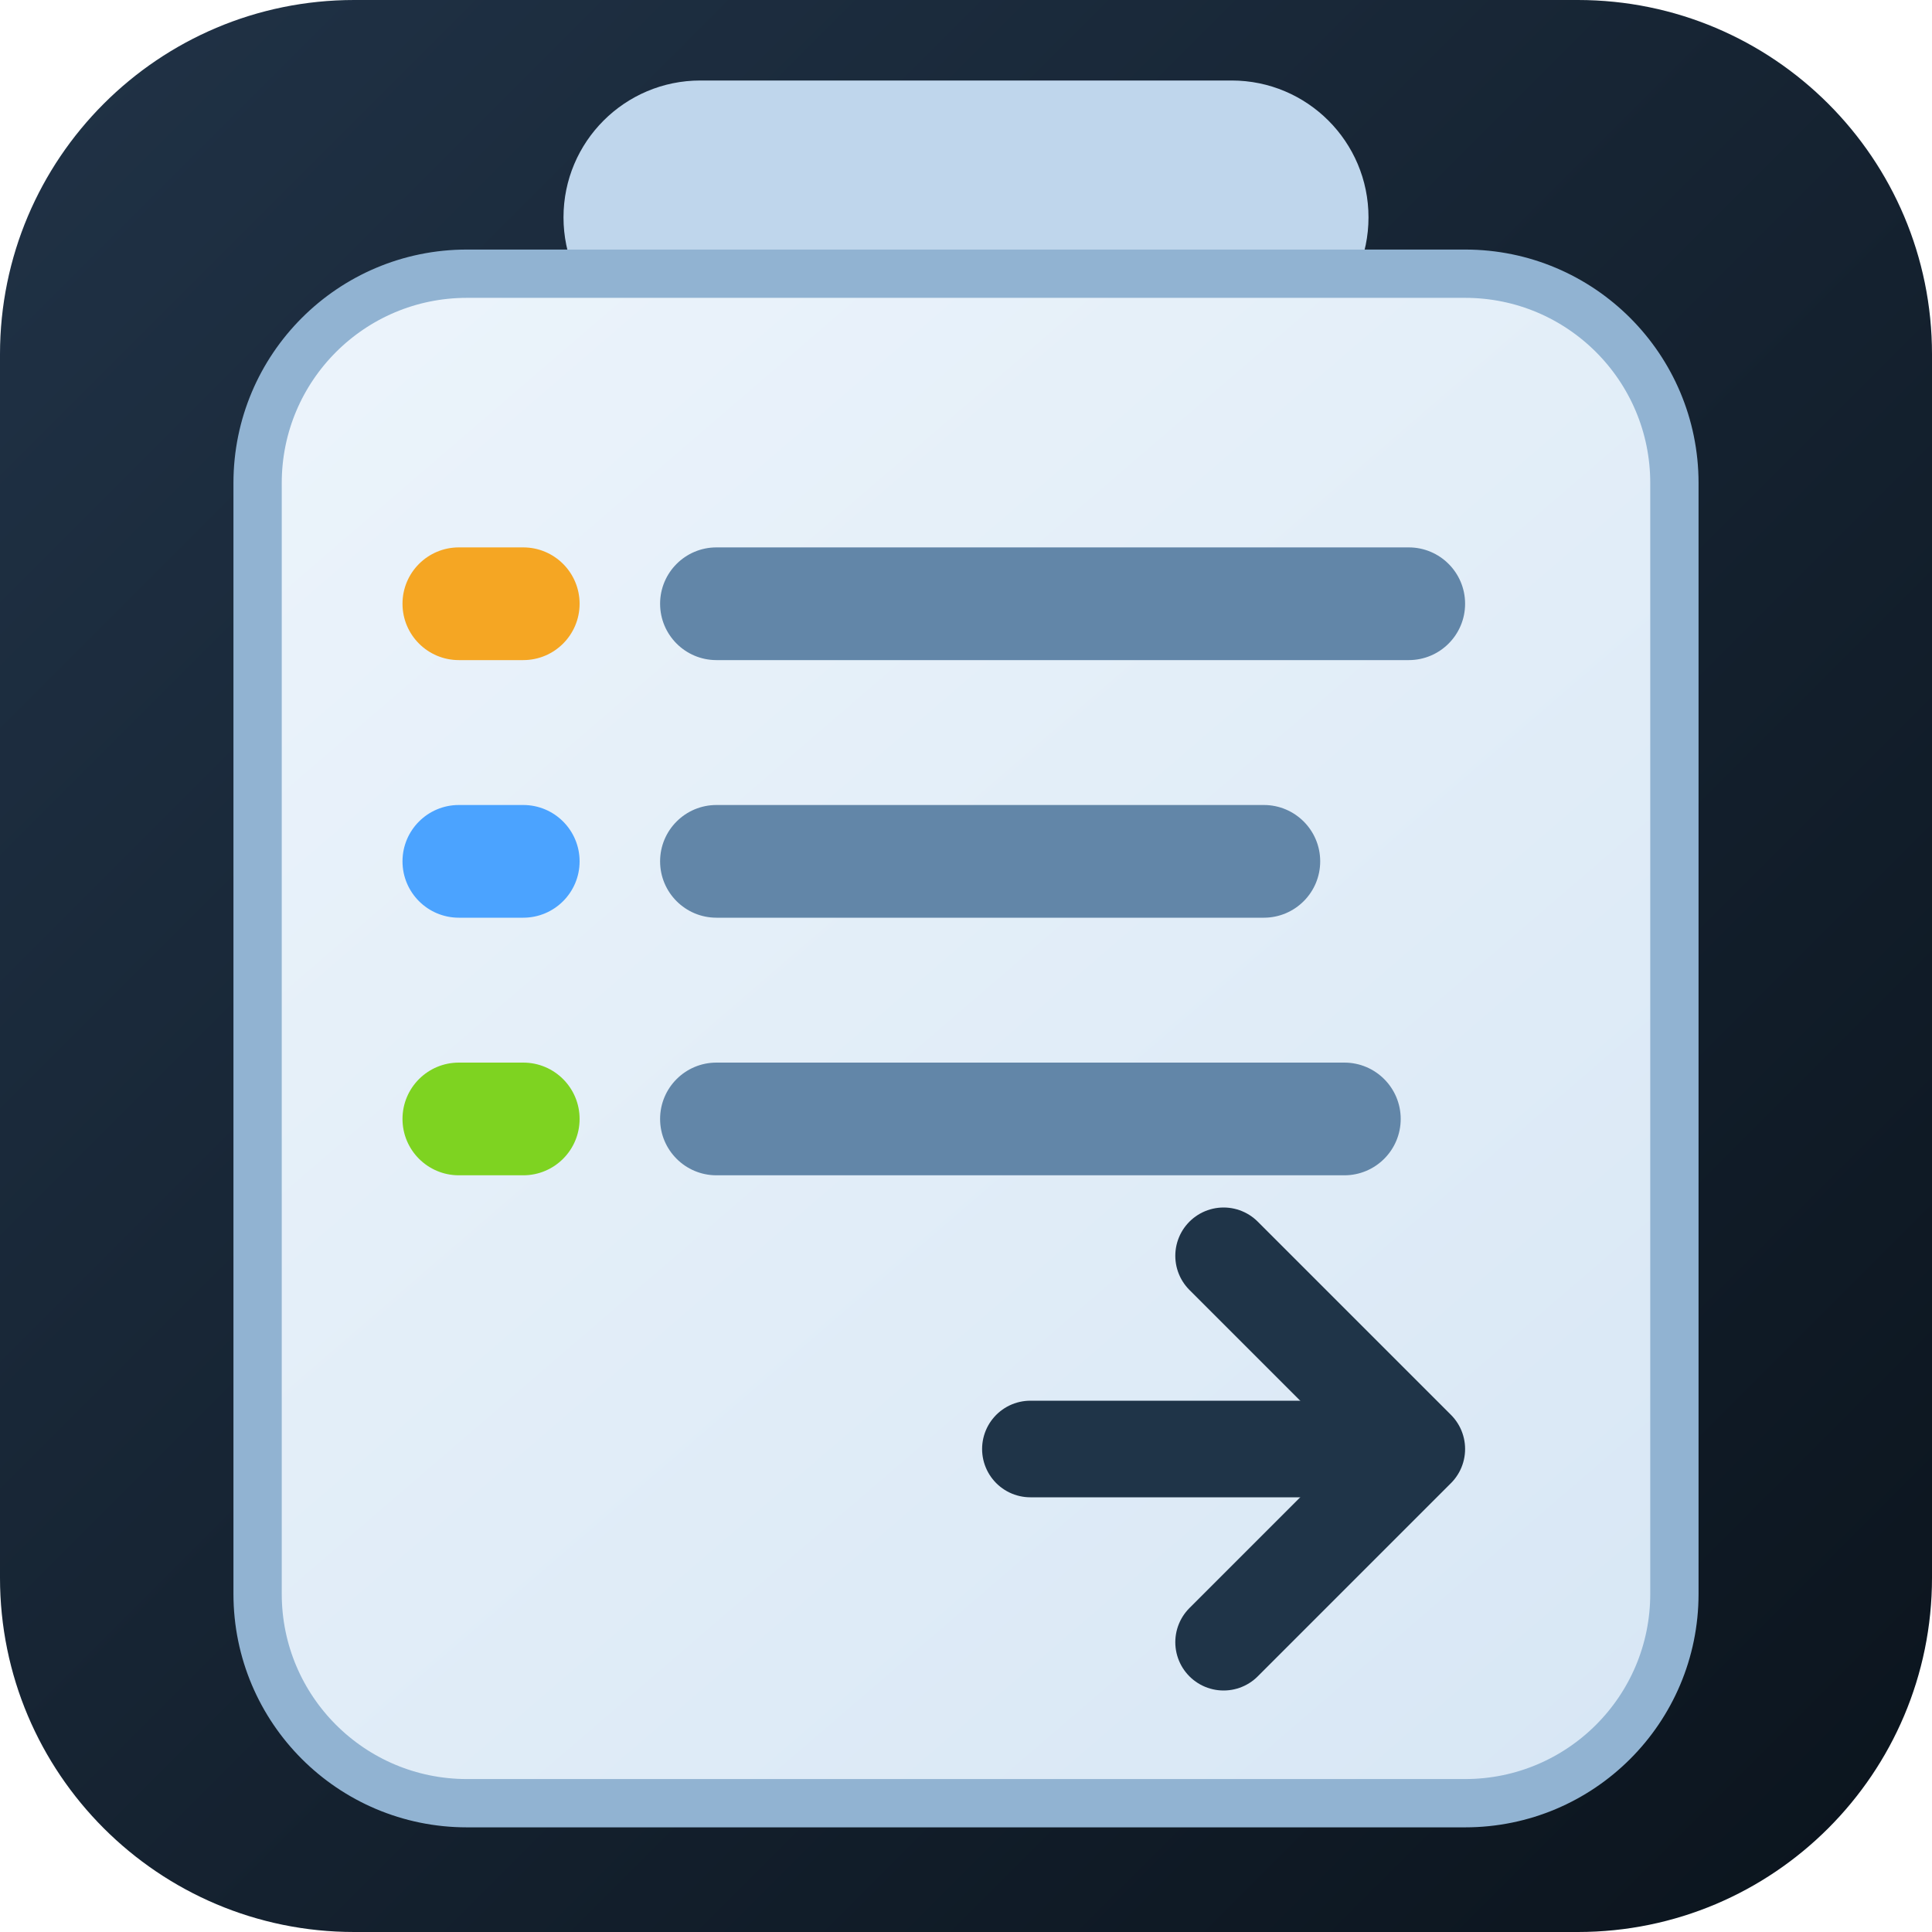
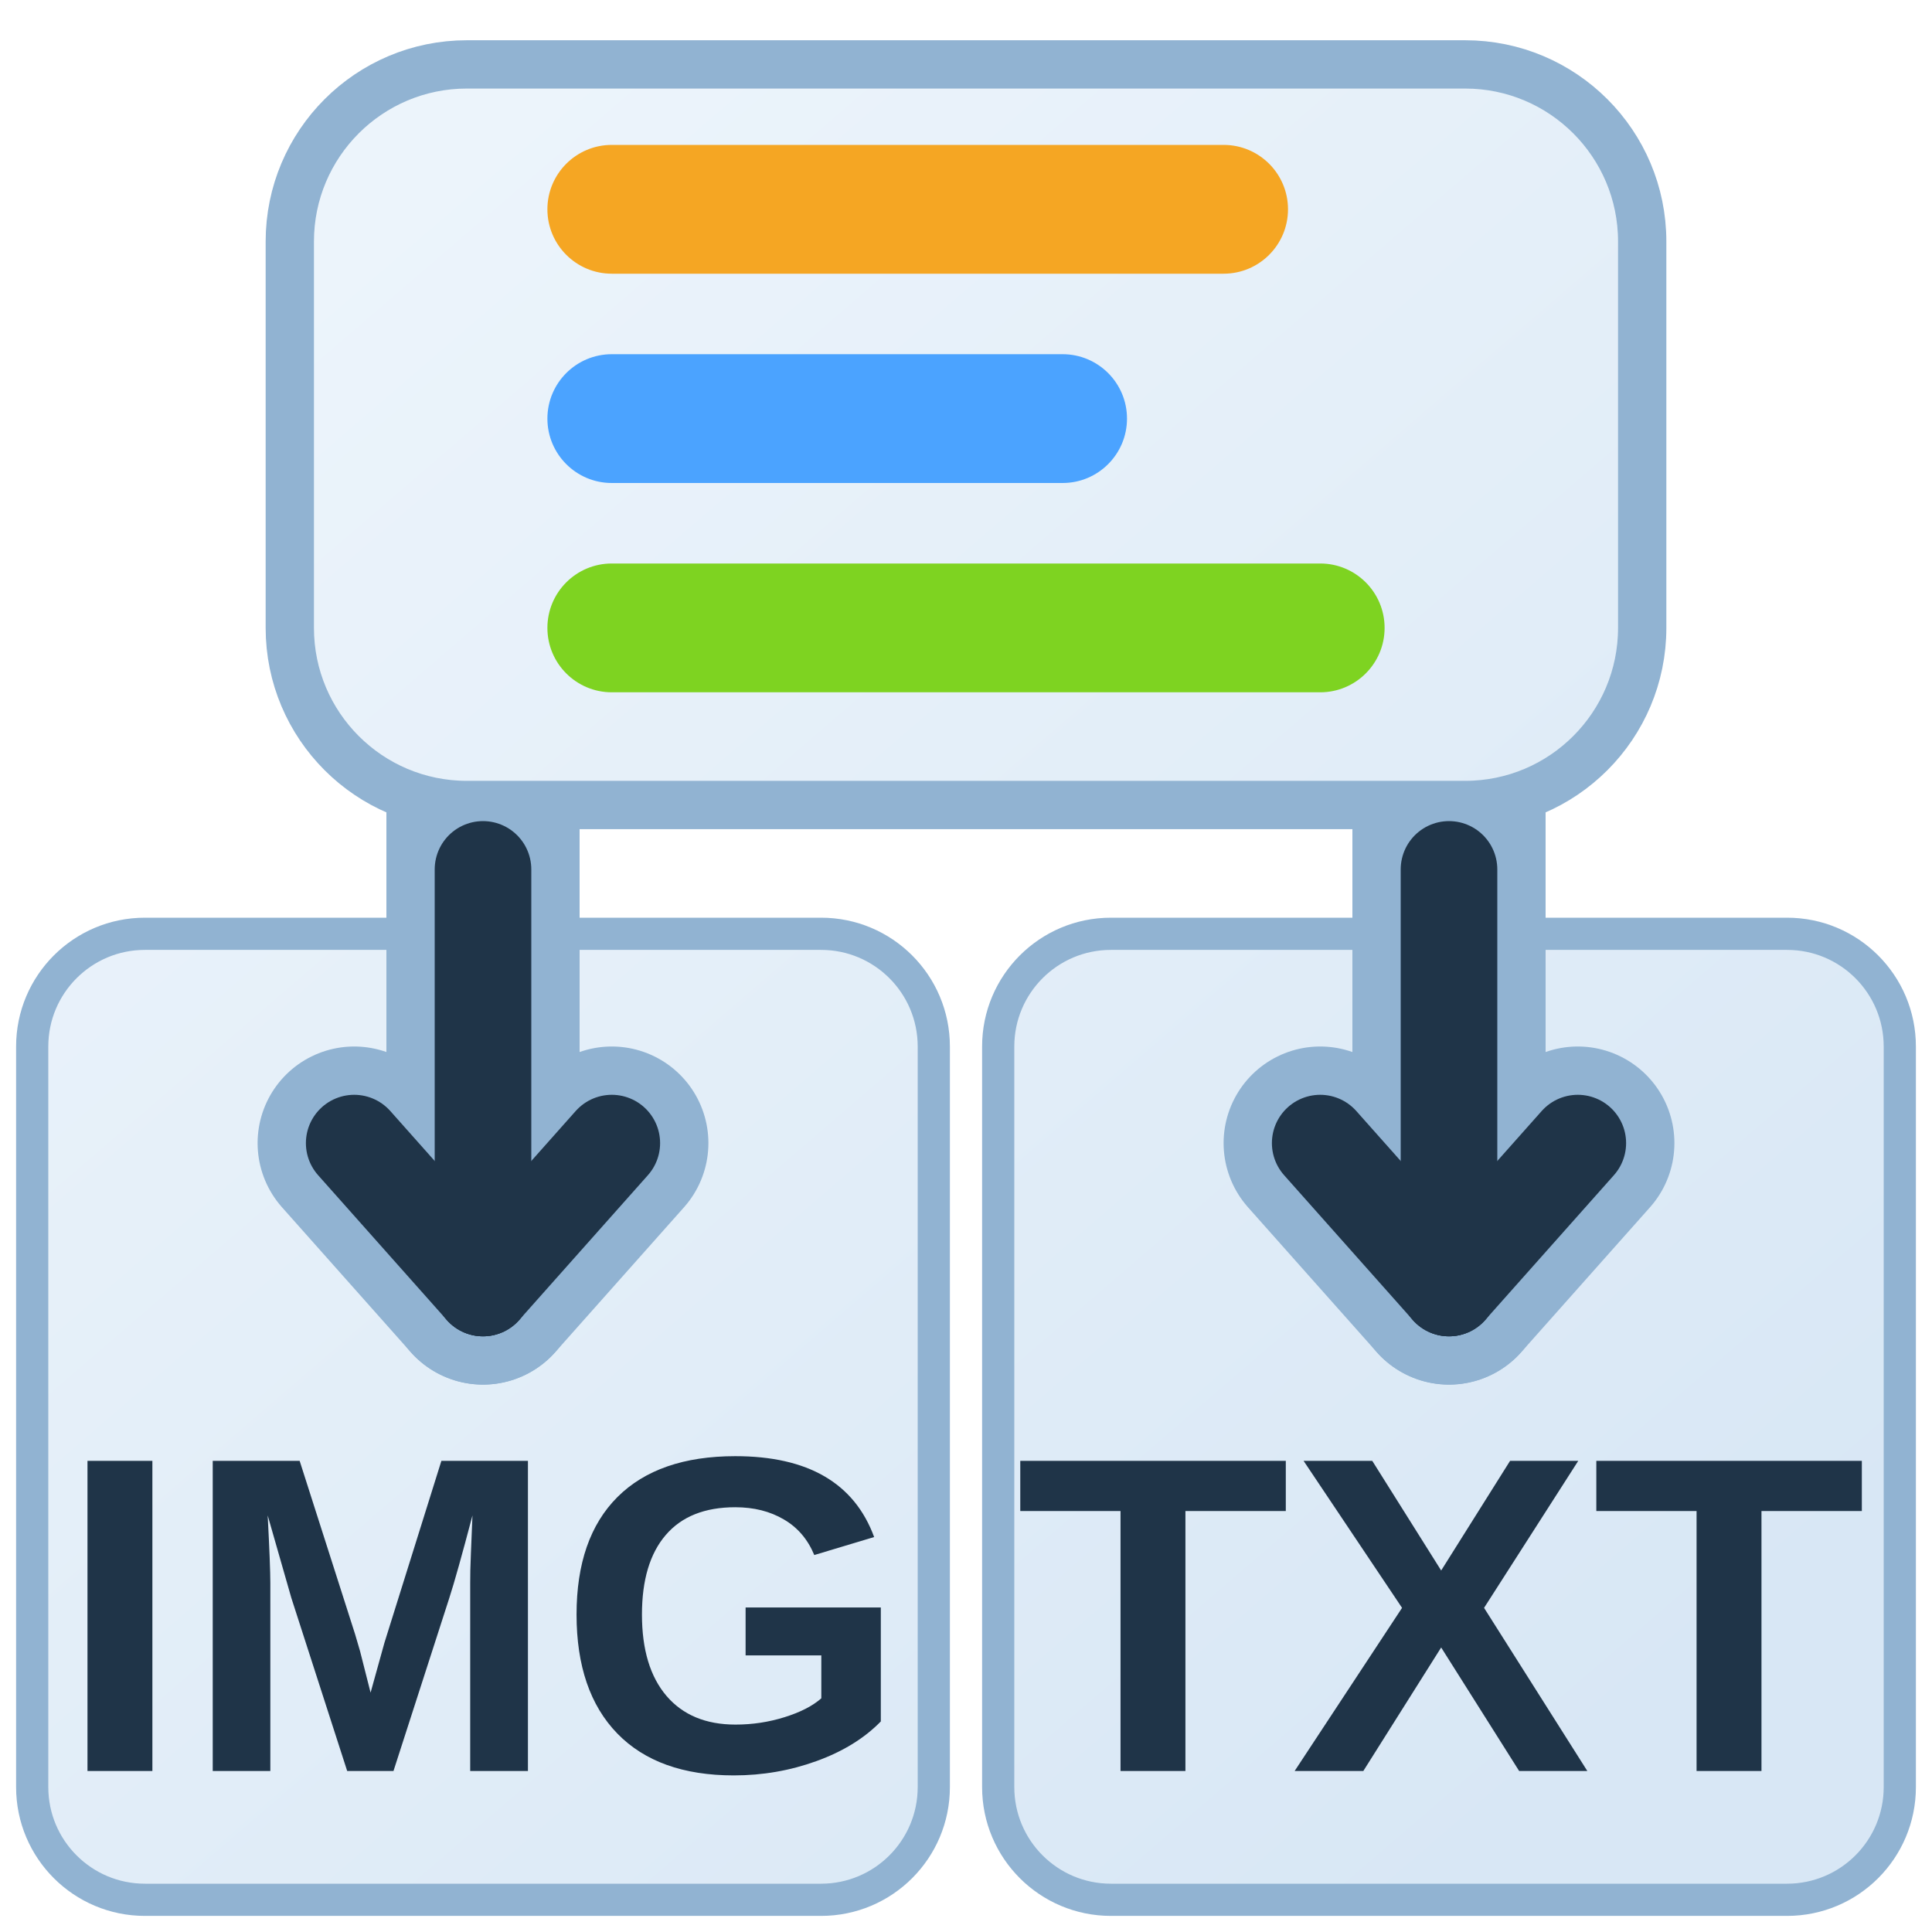
- <svg xmlns="http://www.w3.org/2000/svg" width="256" height="256" viewBox="8 8 240 240" role="img" aria-label="Pasuta icon idea clipboard code">
+ <svg xmlns="http://www.w3.org/2000/svg" width="256" height="256" viewBox="8 8 240 240" role="img" aria-label="Pasuta icon idea paper to image or text conversion">
  <defs>
    <linearGradient id="bg" x1="10" y1="10" x2="246" y2="246" gradientUnits="userSpaceOnUse">
      <stop offset="0" stop-color="#203246" />
      <stop offset="1" stop-color="#0B141D" />
    </linearGradient>
    <linearGradient id="paper" x1="48" y1="40" x2="208" y2="226" gradientUnits="userSpaceOnUse">
      <stop offset="0" stop-color="#ECF4FB" />
      <stop offset="1" stop-color="#D8E7F5" />
    </linearGradient>
  </defs>
-   <rect x="8" y="8" width="240" height="240" rx="44" fill="url(#bg)" />
-   <rect x="78" y="18" width="100" height="34" rx="17" fill="#BFD6EC" />
-   <rect x="40" y="42" width="176" height="190" rx="26" fill="url(#paper)" stroke="#91B3D2" stroke-width="6" />
-   <rect x="58" y="76" width="22" height="14" rx="7" fill="#F5A623" />
-   <rect x="90" y="76" width="100" height="14" rx="7" fill="#6286A8" />
-   <rect x="58" y="108" width="22" height="14" rx="7" fill="#4BA3FF" />
-   <rect x="90" y="108" width="82" height="14" rx="7" fill="#6286A8" />
-   <rect x="58" y="140" width="22" height="14" rx="7" fill="#7ED321" />
-   <rect x="90" y="140" width="92" height="14" rx="7" fill="#6286A8" />
-   <path d="M136 188h44" stroke="#1F3448" stroke-width="12" stroke-linecap="round" />
-   <path d="M160 164l24 24-24 24" fill="none" stroke="#1F3448" stroke-width="12" stroke-linecap="round" stroke-linejoin="round" />
+   <rect x="44" y="16" width="168" height="92" rx="22" fill="url(#paper)" stroke="#91B3D2" stroke-width="6" />
+   <rect x="76" y="26" width="92" height="16" rx="8" fill="#F5A623" />
+   <rect x="76" y="52" width="72" height="16" rx="8" fill="#4BA3FF" />
+   <rect x="76" y="78" width="104" height="16" rx="8" fill="#7ED321" />
+   <rect x="12" y="124" width="112" height="120" rx="14" fill="url(#paper)" stroke="#91B3D2" stroke-width="4" />
+   <rect x="132" y="124" width="112" height="120" rx="14" fill="url(#paper)" stroke="#91B3D2" stroke-width="4" />
+   <text x="68" y="228" text-anchor="middle" font-family="Arial, Helvetica, sans-serif" font-size="56" font-weight="700" fill="#1F3448">IMG</text>
+   <text x="187" y="228" text-anchor="middle" font-family="Arial, Helvetica, sans-serif" font-size="56" font-weight="700" fill="#1F3448">TXT</text>
+   <path d="M68 106 L68 168" fill="none" stroke="#91B3D2" stroke-width="24" stroke-linecap="butt" stroke-linejoin="round" />
+   <path d="M68 168 L52 150" fill="none" stroke="#91B3D2" stroke-width="24" stroke-linecap="round" />
+   <path d="M68 168 L84 150" fill="none" stroke="#91B3D2" stroke-width="24" stroke-linecap="round" />
+   <path d="M188 106 L188 168" fill="none" stroke="#91B3D2" stroke-width="24" stroke-linecap="butt" stroke-linejoin="round" />
+   <path d="M188 168 L172 150" fill="none" stroke="#91B3D2" stroke-width="24" stroke-linecap="round" />
+   <path d="M188 168 L204 150" fill="none" stroke="#91B3D2" stroke-width="24" stroke-linecap="round" />
+   <path d="M68 116 L68 168" fill="none" stroke="#1F3448" stroke-width="12" stroke-linecap="round" stroke-linejoin="round" />
+   <path d="M68 168 L52 150" fill="none" stroke="#1F3448" stroke-width="12" stroke-linecap="round" />
+   <path d="M68 168 L84 150" fill="none" stroke="#1F3448" stroke-width="12" stroke-linecap="round" />
+   <path d="M188 116 L188 168" fill="none" stroke="#1F3448" stroke-width="12" stroke-linecap="round" stroke-linejoin="round" />
+   <path d="M188 168 L172 150" fill="none" stroke="#1F3448" stroke-width="12" stroke-linecap="round" />
+   <path d="M188 168 L204 150" fill="none" stroke="#1F3448" stroke-width="12" stroke-linecap="round" />
</svg>
